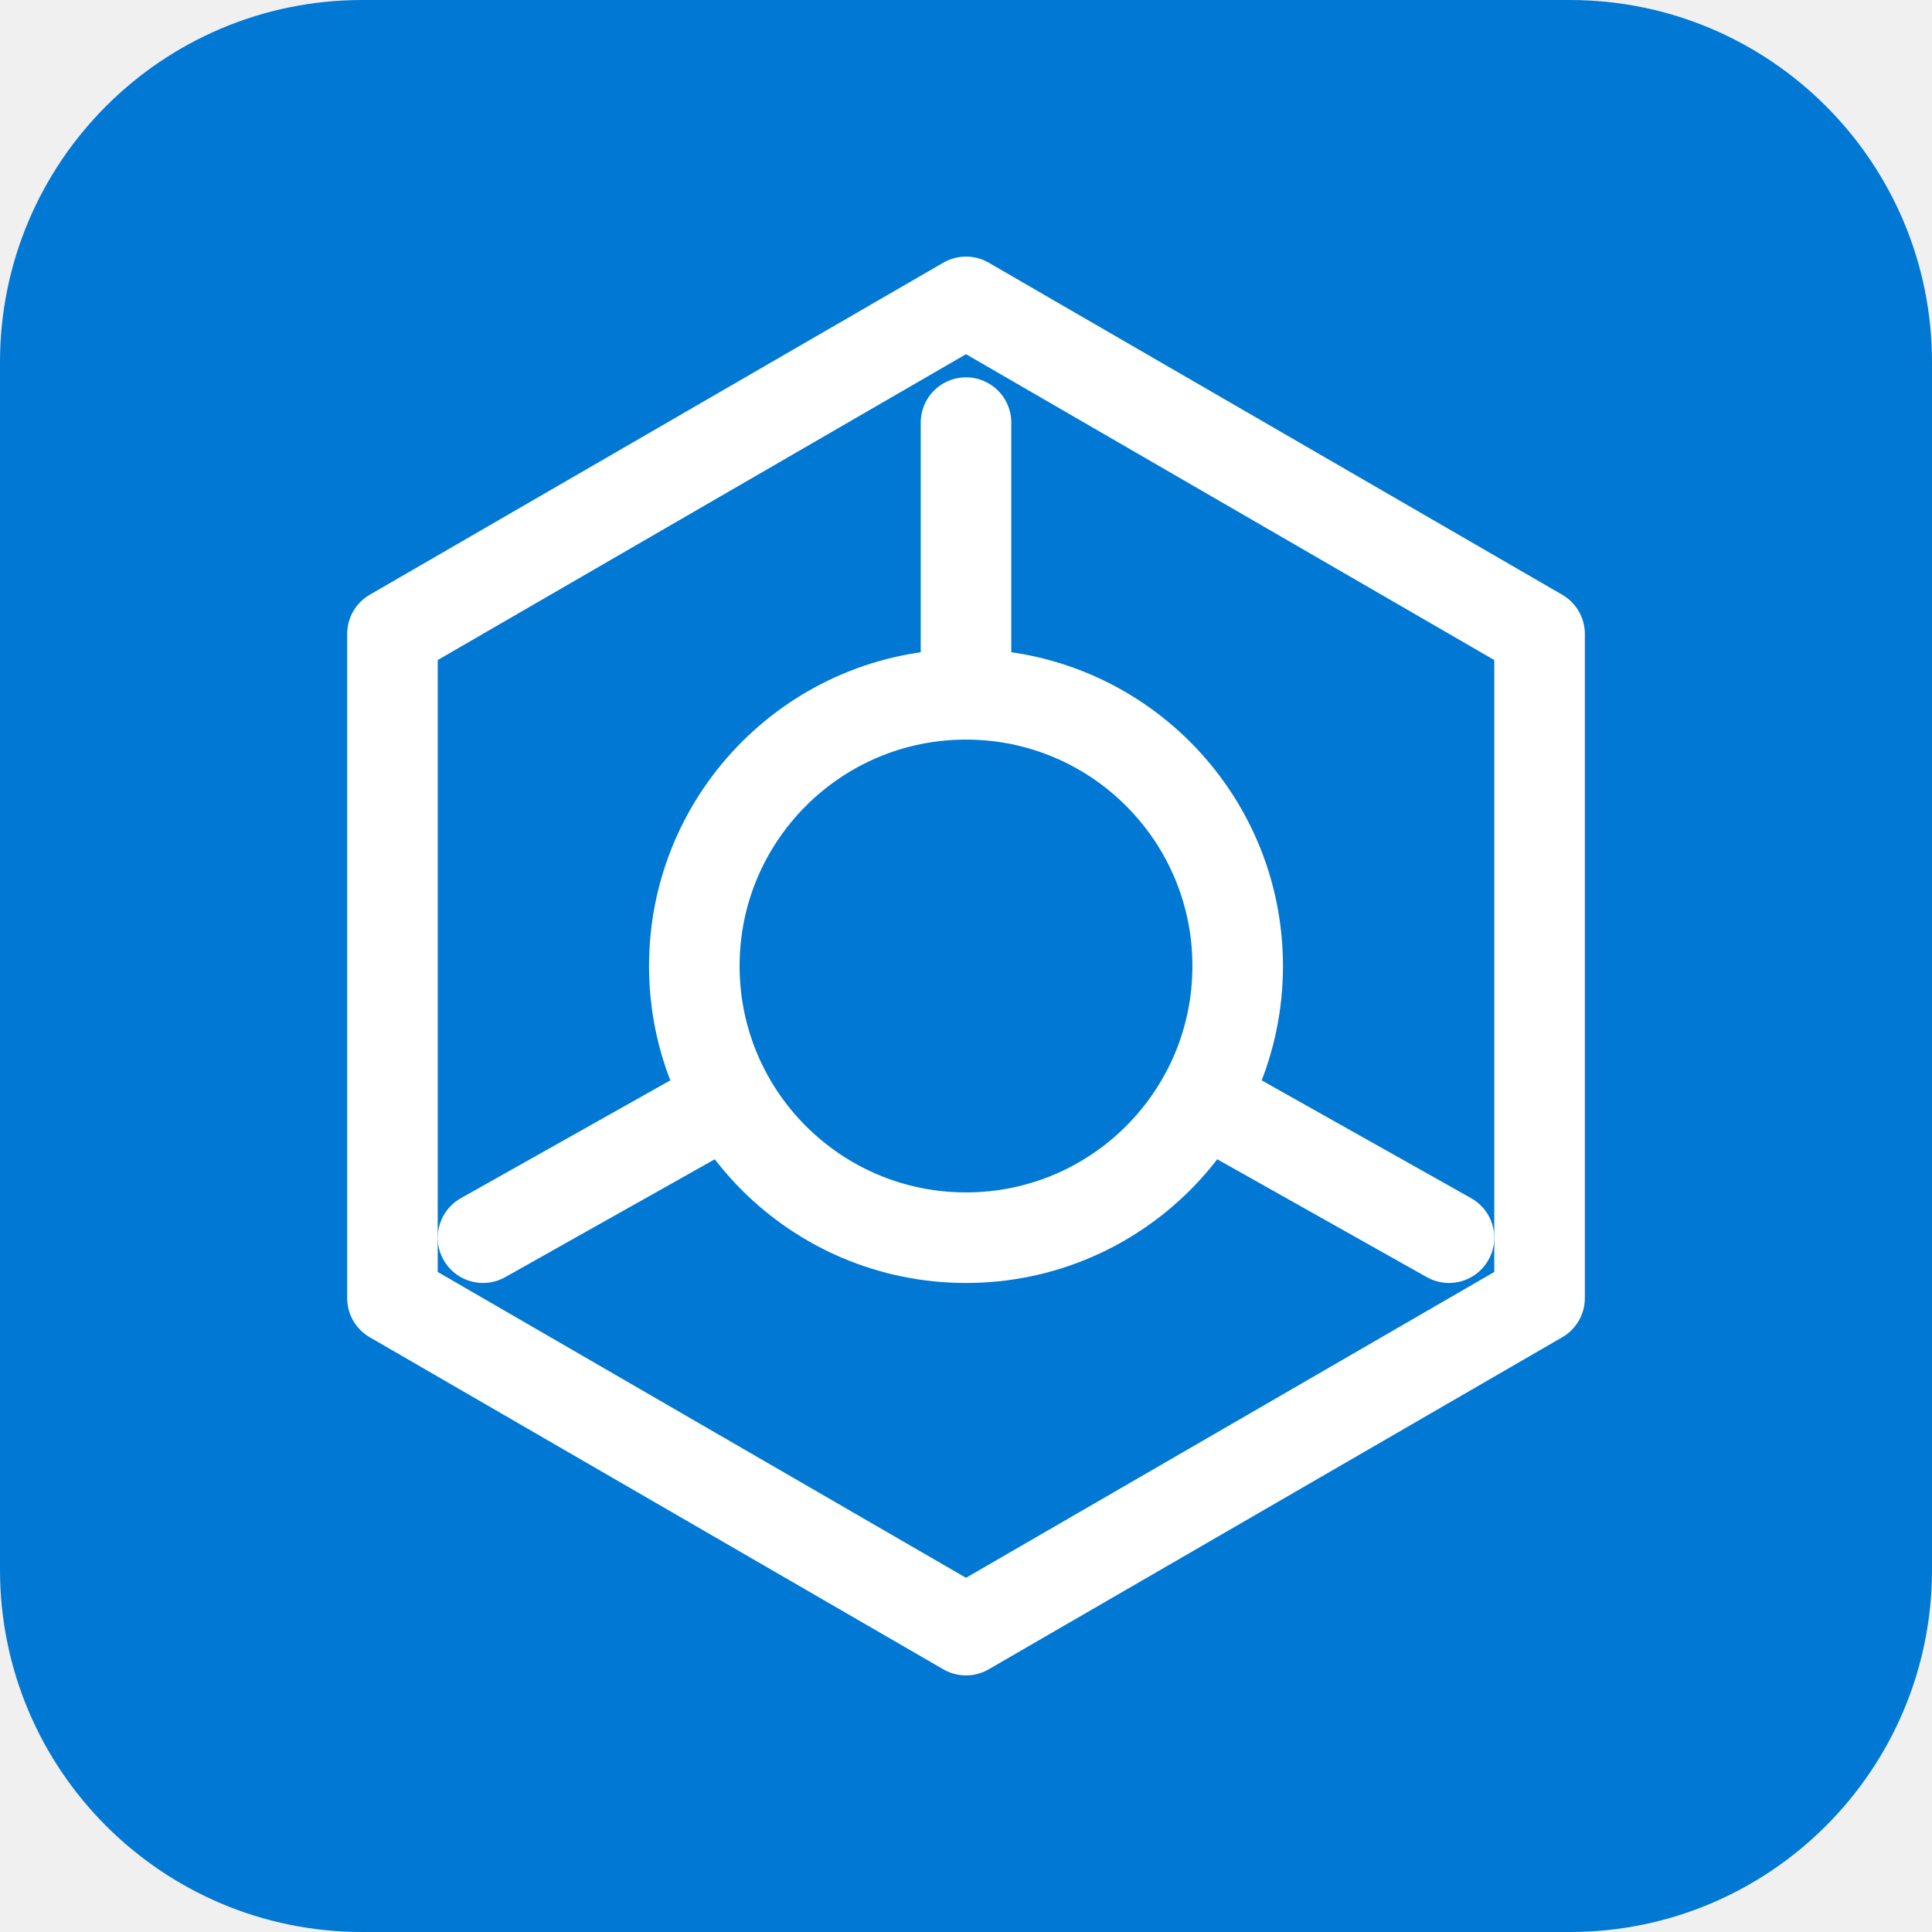
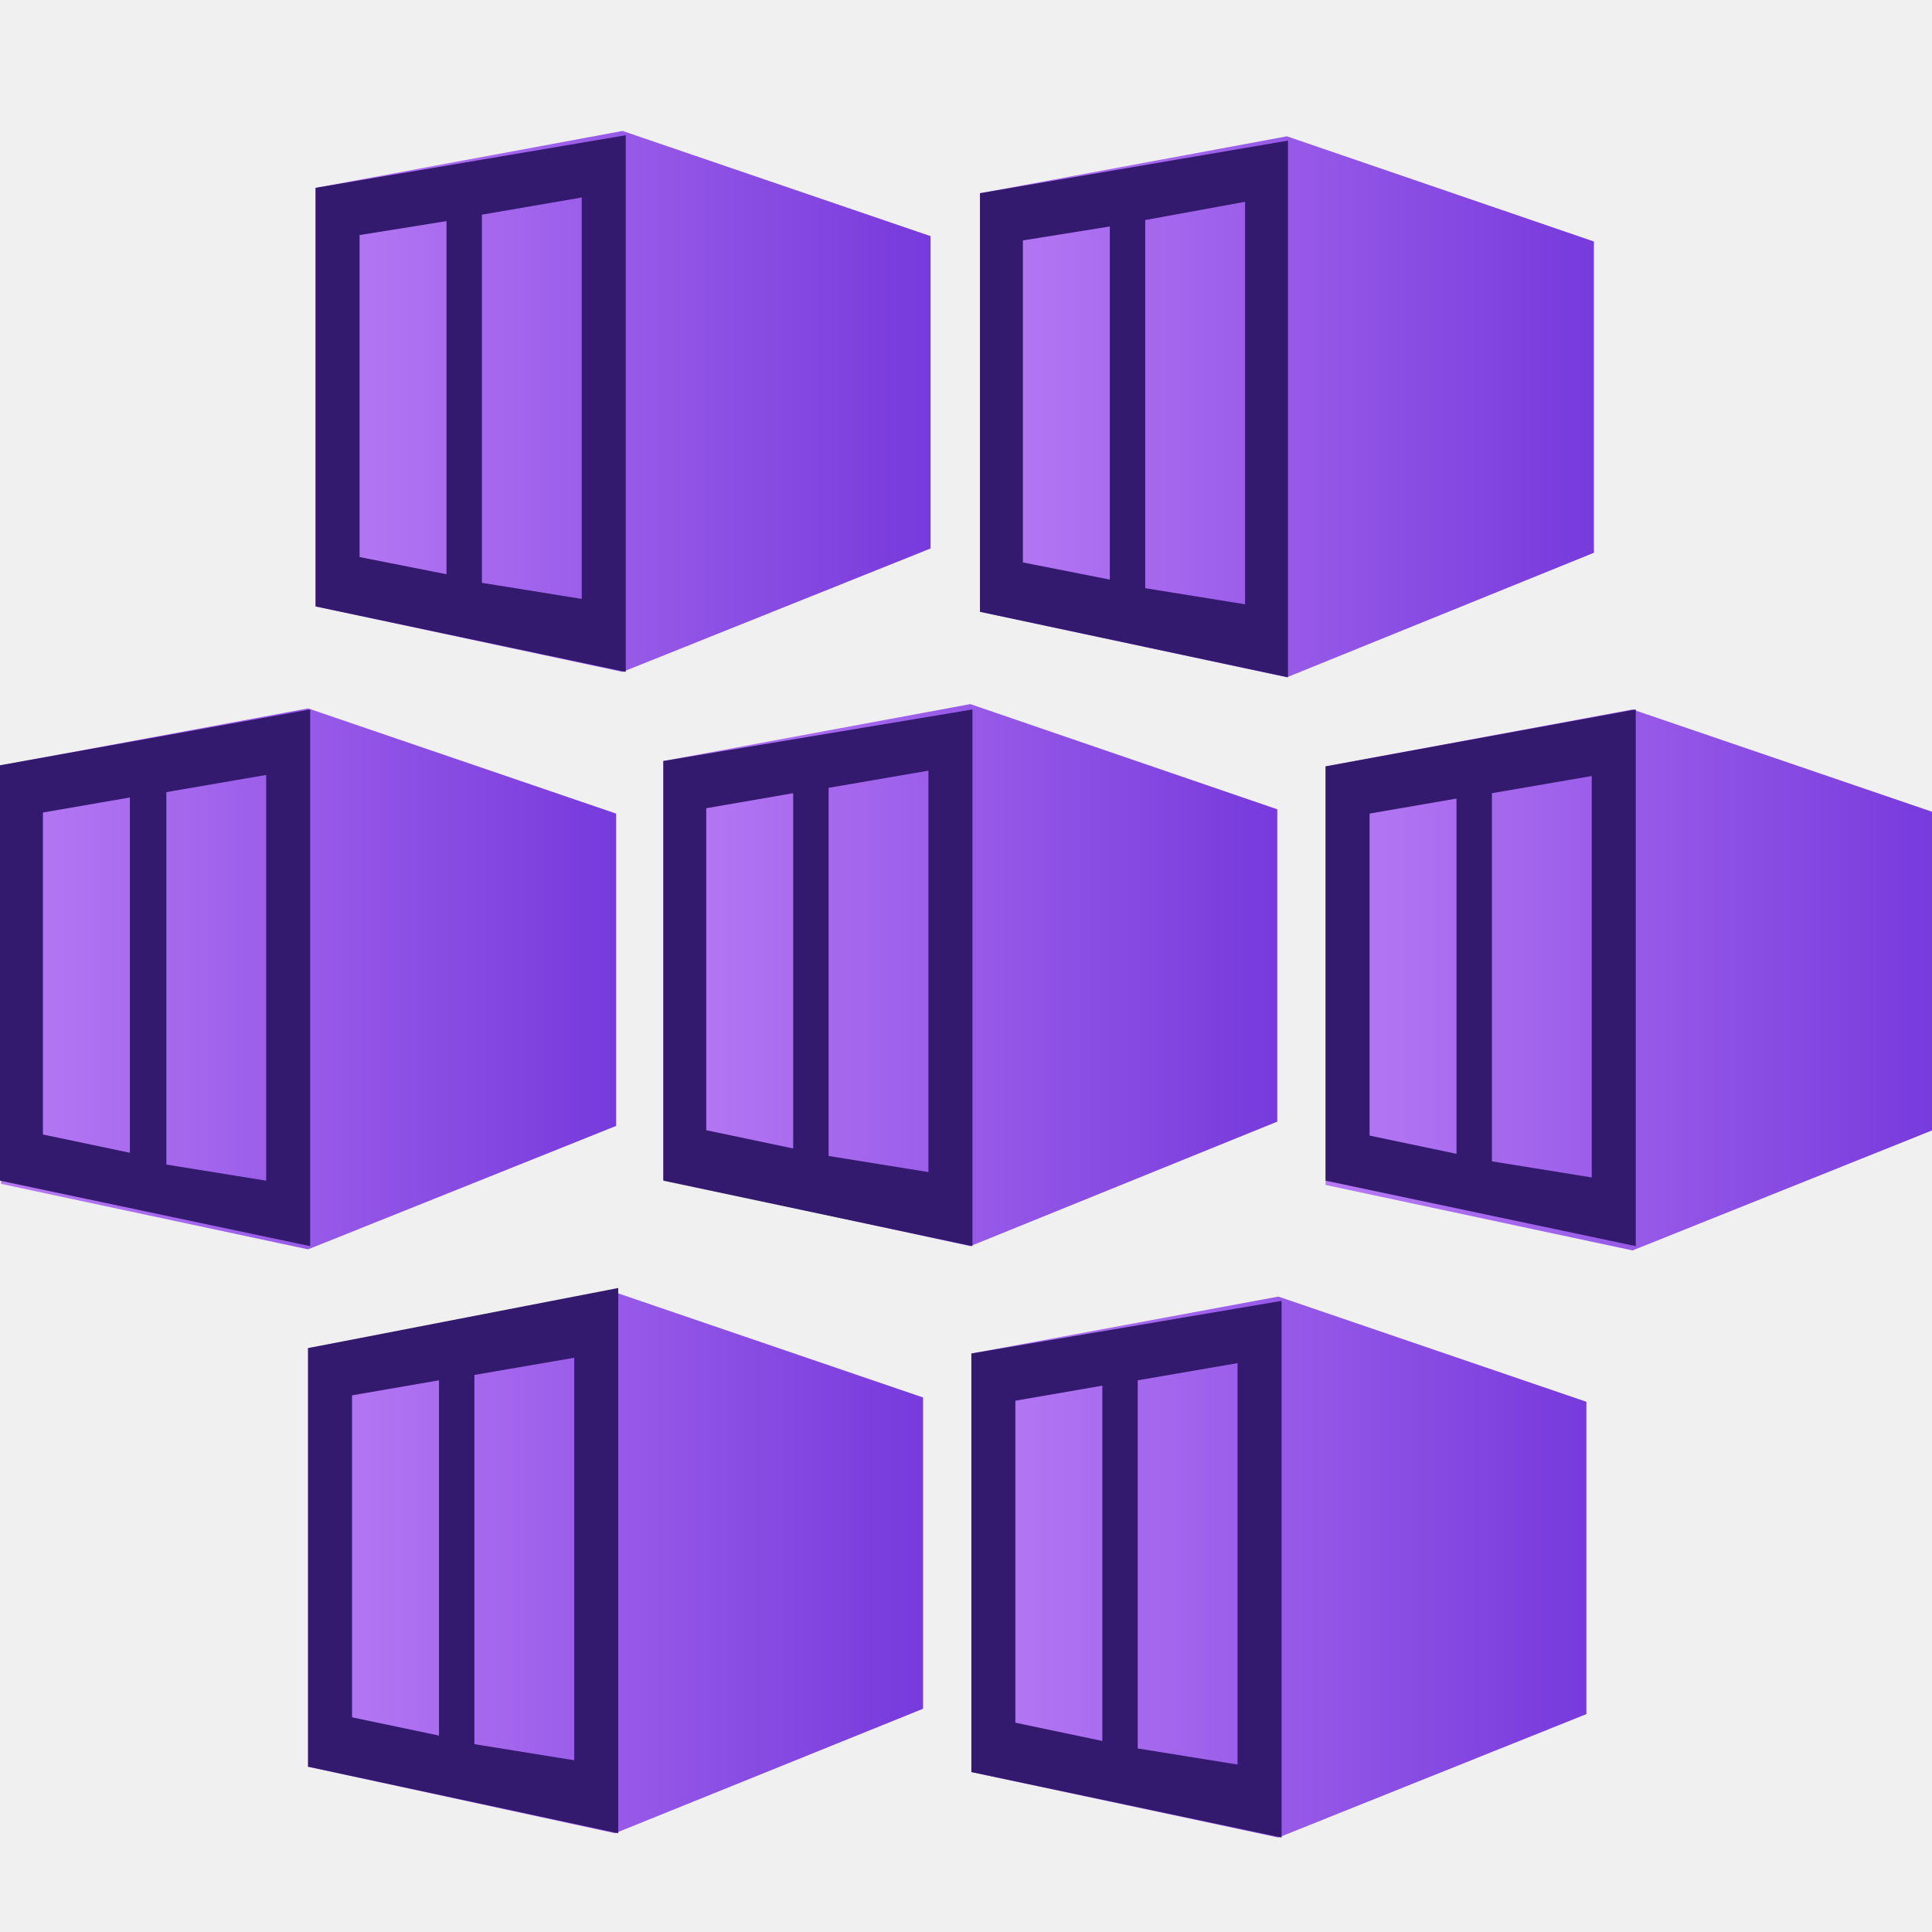
- <svg xmlns="http://www.w3.org/2000/svg" width="256px" height="256px" viewBox="0 0 256 256" version="1.1" preserveAspectRatio="xMidYMid">
-   <rect fill="#0078D4" x="0" y="0" width="256" height="256" rx="48" />
-   <g fill="none" stroke="#FFFFFF" stroke-width="12" stroke-linecap="round" stroke-linejoin="round">
-     <path d="M128 40 L204 84 V172 L128 216 L52 172 V84 Z" />
-     <circle cx="128" cy="128" r="36" />
-     <path d="M128 92 V56 M160 146 L192 164 M96 146 L64 164" />
-   </g>
+ <svg xmlns="http://www.w3.org/2000/svg" id="af6a2c42-bd48-4857-a479-aecf8b3de4f6" width="18" height="18" viewBox="0 0 18 18">
+   <defs>
+     <linearGradient id="b70c9cf1-bab8-47e0-bbdb-ce1cd664d268" x1="2.94" y1="3.74" x2="8.67" y2="3.74" gradientUnits="userSpaceOnUse">
+       <stop offset="0" stop-color="#b77af4" />
+       <stop offset="1" stop-color="#773adc" />
+     </linearGradient>
+     <linearGradient id="beb69953-bd96-4515-8843-ac12546af936" x1="9.13" y1="3.79" x2="14.85" y2="3.79" gradientUnits="userSpaceOnUse">
+       <stop offset="0" stop-color="#b77af4" />
+       <stop offset="1" stop-color="#773adc" />
+     </linearGradient>
+     <linearGradient id="a39c76e8-547e-4eb4-bc25-d81c0f8cda62" x1="0.01" y1="9.12" x2="5.73" y2="9.12" gradientUnits="userSpaceOnUse">
+       <stop offset="0" stop-color="#b77af4" />
+       <stop offset="1" stop-color="#773adc" />
+     </linearGradient>
+     <linearGradient id="f0a2a491-17dc-4bb8-bbfc-ee58a5cf47da" x1="6.18" y1="9.08" x2="11.9" y2="9.08" gradientUnits="userSpaceOnUse">
+       <stop offset="0" stop-color="#b77af4" />
+       <stop offset="1" stop-color="#773adc" />
+     </linearGradient>
+     <linearGradient id="efc6a56d-8585-417d-931a-1dac2114ccd0" x1="12.35" y1="9.13" x2="18.08" y2="9.13" gradientUnits="userSpaceOnUse">
+       <stop offset="0" stop-color="#b77af4" />
+       <stop offset="1" stop-color="#773adc" />
+     </linearGradient>
+     <linearGradient id="e399aa93-341f-4df2-9c02-603b82b484c2" x1="2.87" y1="14.56" x2="8.6" y2="14.56" gradientUnits="userSpaceOnUse">
+       <stop offset="0" stop-color="#b77af4" />
+       <stop offset="1" stop-color="#773adc" />
+     </linearGradient>
+     <linearGradient id="a152bba0-ba2b-483a-b8c1-0ae7de355990" x1="9.05" y1="14.6" x2="14.78" y2="14.6" gradientUnits="userSpaceOnUse">
+       <stop offset="0" stop-color="#b77af4" />
+       <stop offset="1" stop-color="#773adc" />
+     </linearGradient>
+   </defs>
+   <polygon points="5.8 1.22 2.94 1.75 2.94 5.65 5.8 6.26 8.67 5.11 8.67 2.2 5.8 1.22" fill="url(#b70c9cf1-bab8-47e0-bbdb-ce1cd664d268)" />
+   <path d="M5.91,6.2,8.53,5.14A.2.2,0,0,0,8.65,5V2.36a.21.21,0,0,0-.13-.18l-2.65-.9H5.75l-2.6.48A.2.2,0,0,0,3,1.94V5.47a.19.19,0,0,0,.15.19l2.63.55A.32.32,0,0,0,5.91,6.2Z" fill="none" />
+   <path d="M2.94,1.75v3.9l2.89.61v-5Zm1.22,3.6-.81-.16v-3l.81-.13Zm1.26.23-.93-.15V2l.93-.16Z" fill="#341a6e" />
+   <polygon points="11.99 1.27 9.13 1.8 9.13 5.7 11.99 6.31 14.85 5.15 14.85 2.25 11.99 1.27" fill="url(#beb69953-bd96-4515-8843-ac12546af936)" />
+   <path d="M9.13,1.8V5.7L12,6.31v-5Zm1.21,3.6-.81-.16v-3l.81-.13Zm1.26.23-.93-.15V2.05l.93-.17Z" fill="#341a6e" />
+   <polygon points="2.87 6.6 0.01 7.13 0.01 11.03 2.87 11.64 5.74 10.49 5.74 7.58 2.87 6.6" fill="url(#a39c76e8-547e-4eb4-bc25-d81c0f8cda62)" />
+   <path d="M0,7.13V11l2.89.61v-5Zm1.21,3.61-.81-.17v-3l.81-.14ZM2.48,11l-.93-.15V7.38l.93-.16Z" fill="#341a6e" />
+   <polygon points="9.04 6.56 6.18 7.09 6.18 10.99 9.04 11.61 11.9 10.45 11.9 7.54 9.04 6.56" fill="url(#f0a2a491-17dc-4bb8-bbfc-ee58a5cf47da)" />
+   <path d="M6.18,7.09V11l2.88.61v-5ZM7.39,10.7l-.81-.17v-3l.81-.14Zm1.26.22-.93-.15V7.34l.93-.16Z" fill="#341a6e" />
+   <polygon points="15.21 6.61 12.35 7.14 12.35 11.04 15.21 11.65 18.08 10.5 18.08 7.59 15.21 6.61" fill="url(#efc6a56d-8585-417d-931a-1dac2114ccd0)" />
+   <path d="M12.35,7.14V11l2.89.61v-5Zm1.22,3.61-.81-.17v-3l.81-.14Zm1.26.22-.93-.15V7.39l.93-.16Z" fill="#341a6e" />
+   <polygon points="5.73 12.04 2.87 12.56 2.87 16.46 5.73 17.08 8.6 15.92 8.6 13.02 5.73 12.04" fill="url(#e399aa93-341f-4df2-9c02-603b82b484c2)" />
+   <path d="M5.84,17,8.45,16a.18.18,0,0,0,.12-.18v-2.6A.2.2,0,0,0,8.44,13L5.8,12.1a.17.17,0,0,0-.12,0l-2.6.47a.19.19,0,0,0-.16.19v3.54a.19.19,0,0,0,.15.19L5.7,17A.23.23,0,0,0,5.84,17Z" fill="none" />
+   <path d="M2.87,12.56v3.9l2.89.62V12Zm1.22,3.61L3.28,16V13l.81-.14Zm1.26.23-.93-.15V12.81l.93-.16Z" fill="#341a6e" />
+   <polygon points="11.91 12.08 9.05 12.61 9.05 16.51 11.91 17.12 14.78 15.97 14.78 13.06 11.91 12.08" fill="url(#a152bba0-ba2b-483a-b8c1-0ae7de355990)" />
+   <path d="M9.05,12.61v3.9l2.89.61v-5Zm1.22,3.61-.81-.17v-3l.81-.14Zm1.26.22-.93-.15V12.86l.93-.16Z" fill="#341a6e" />
</svg>
